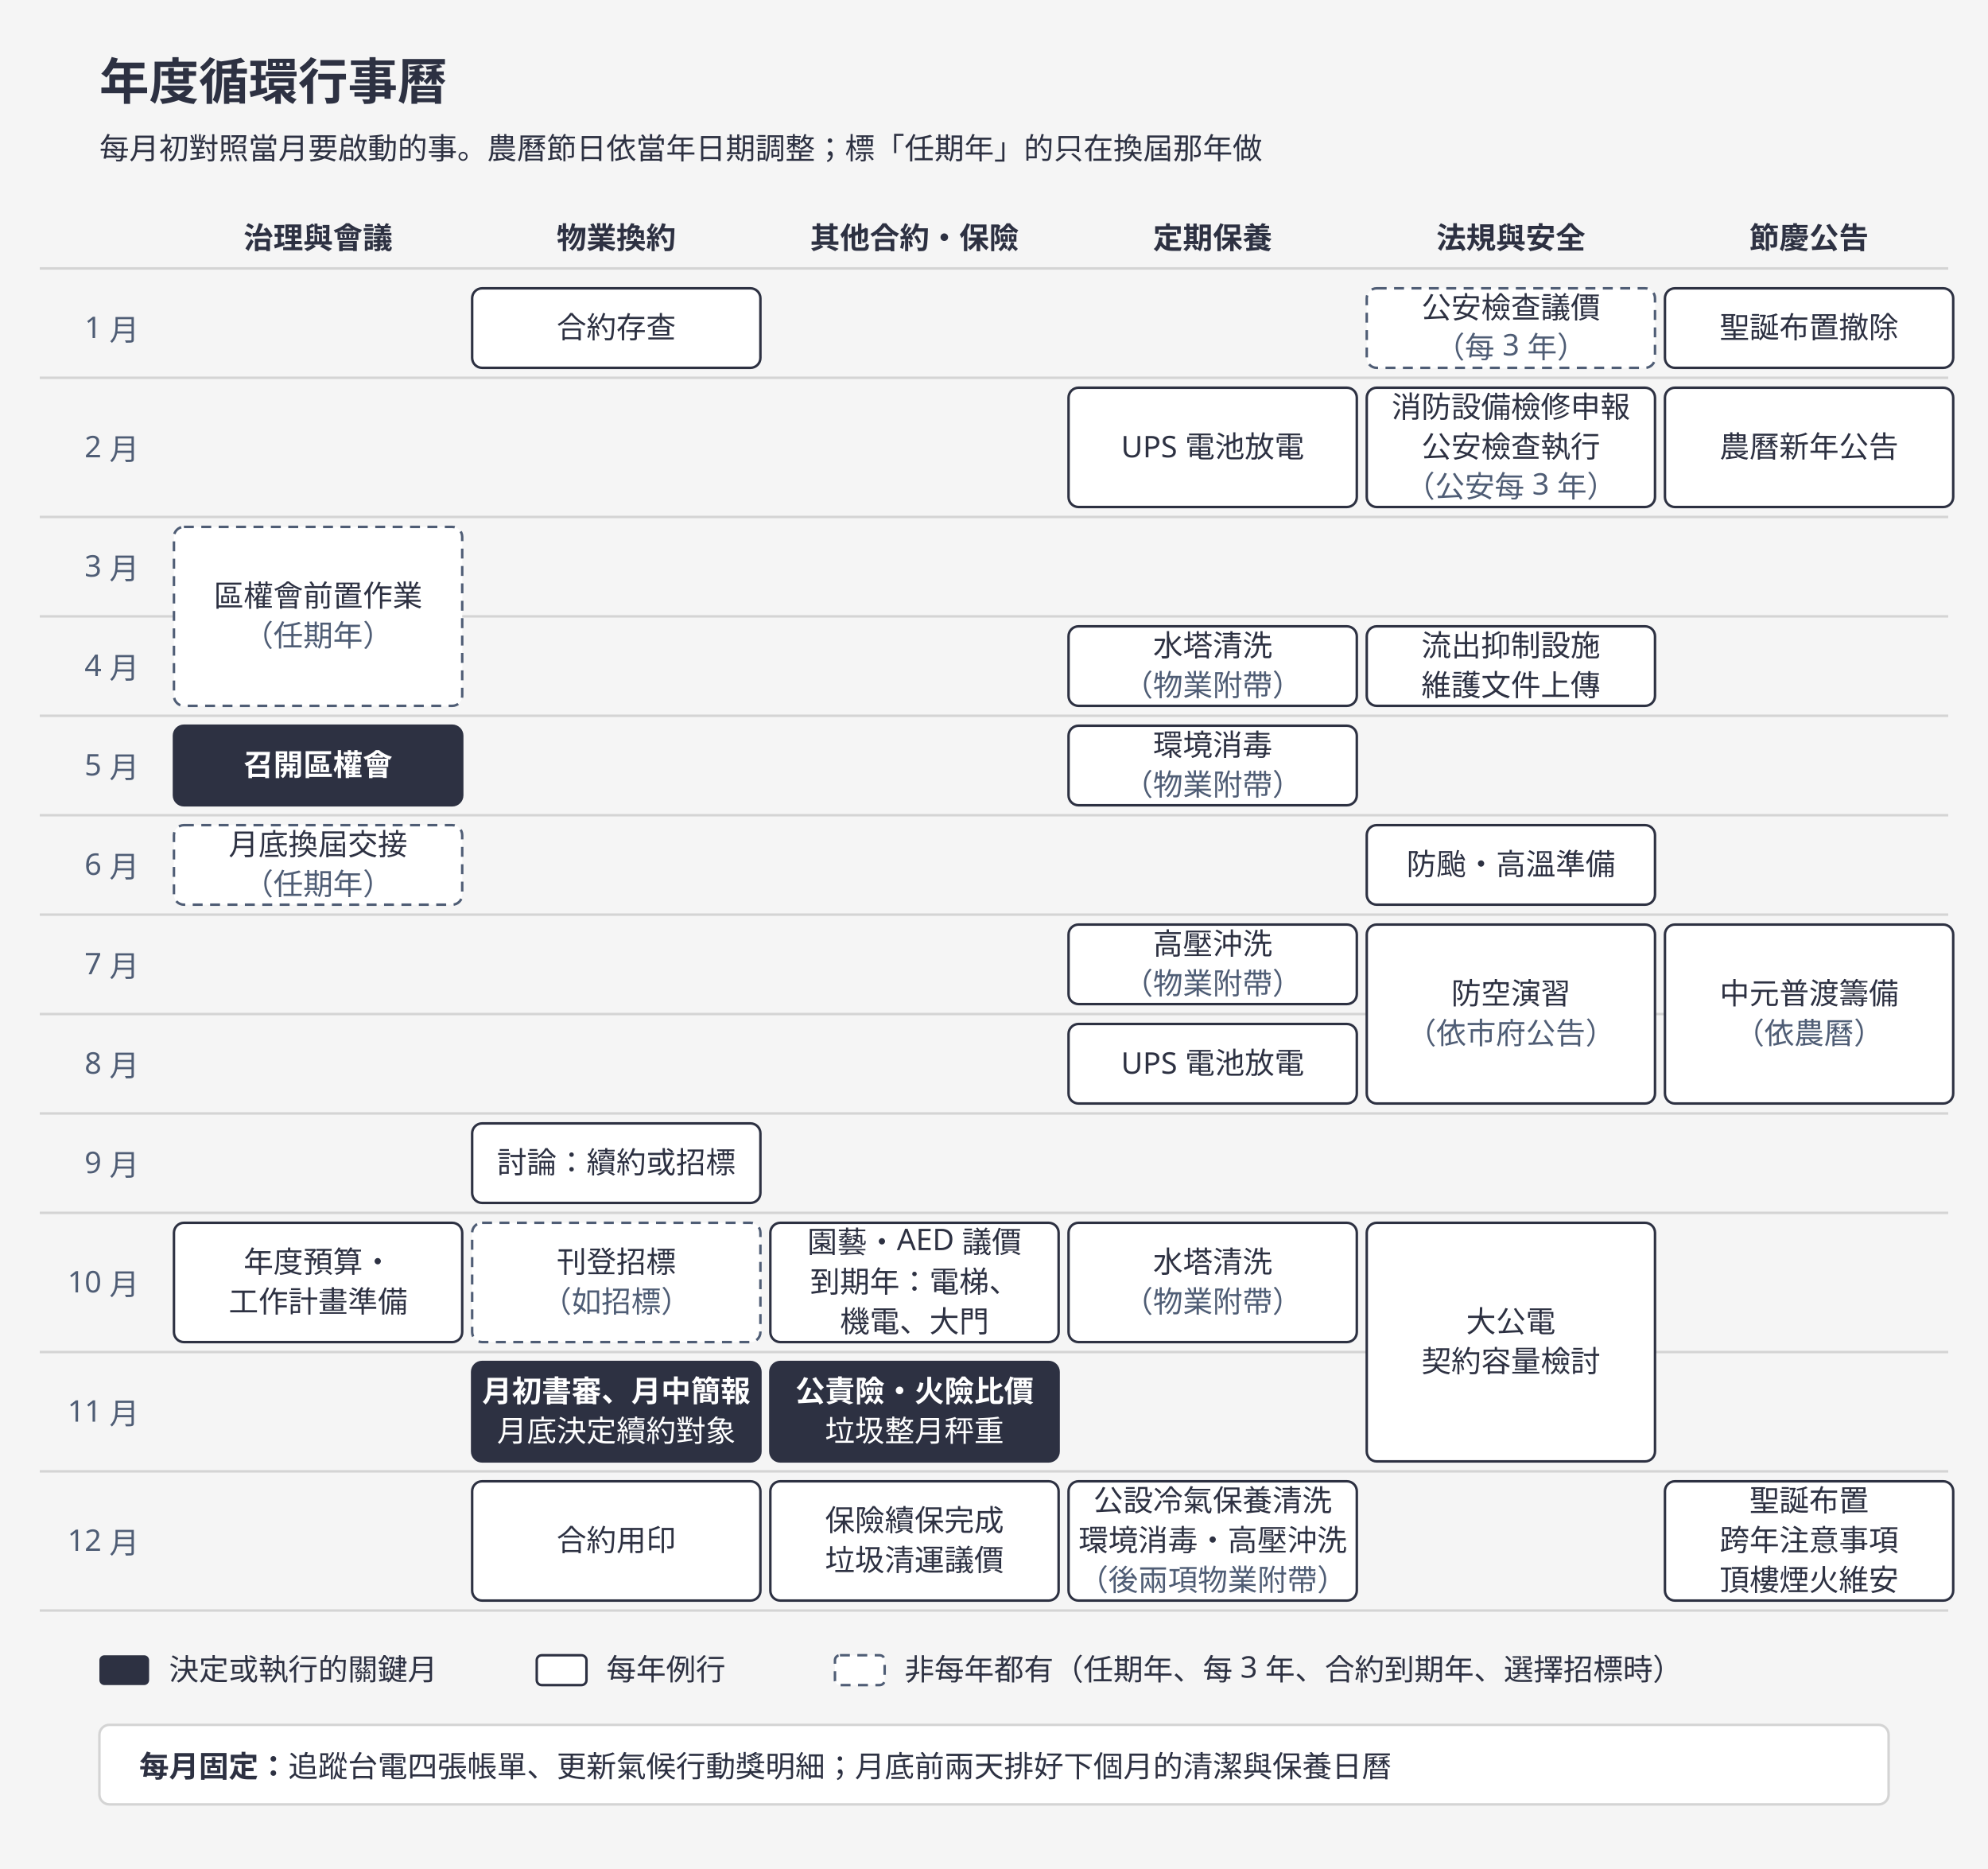
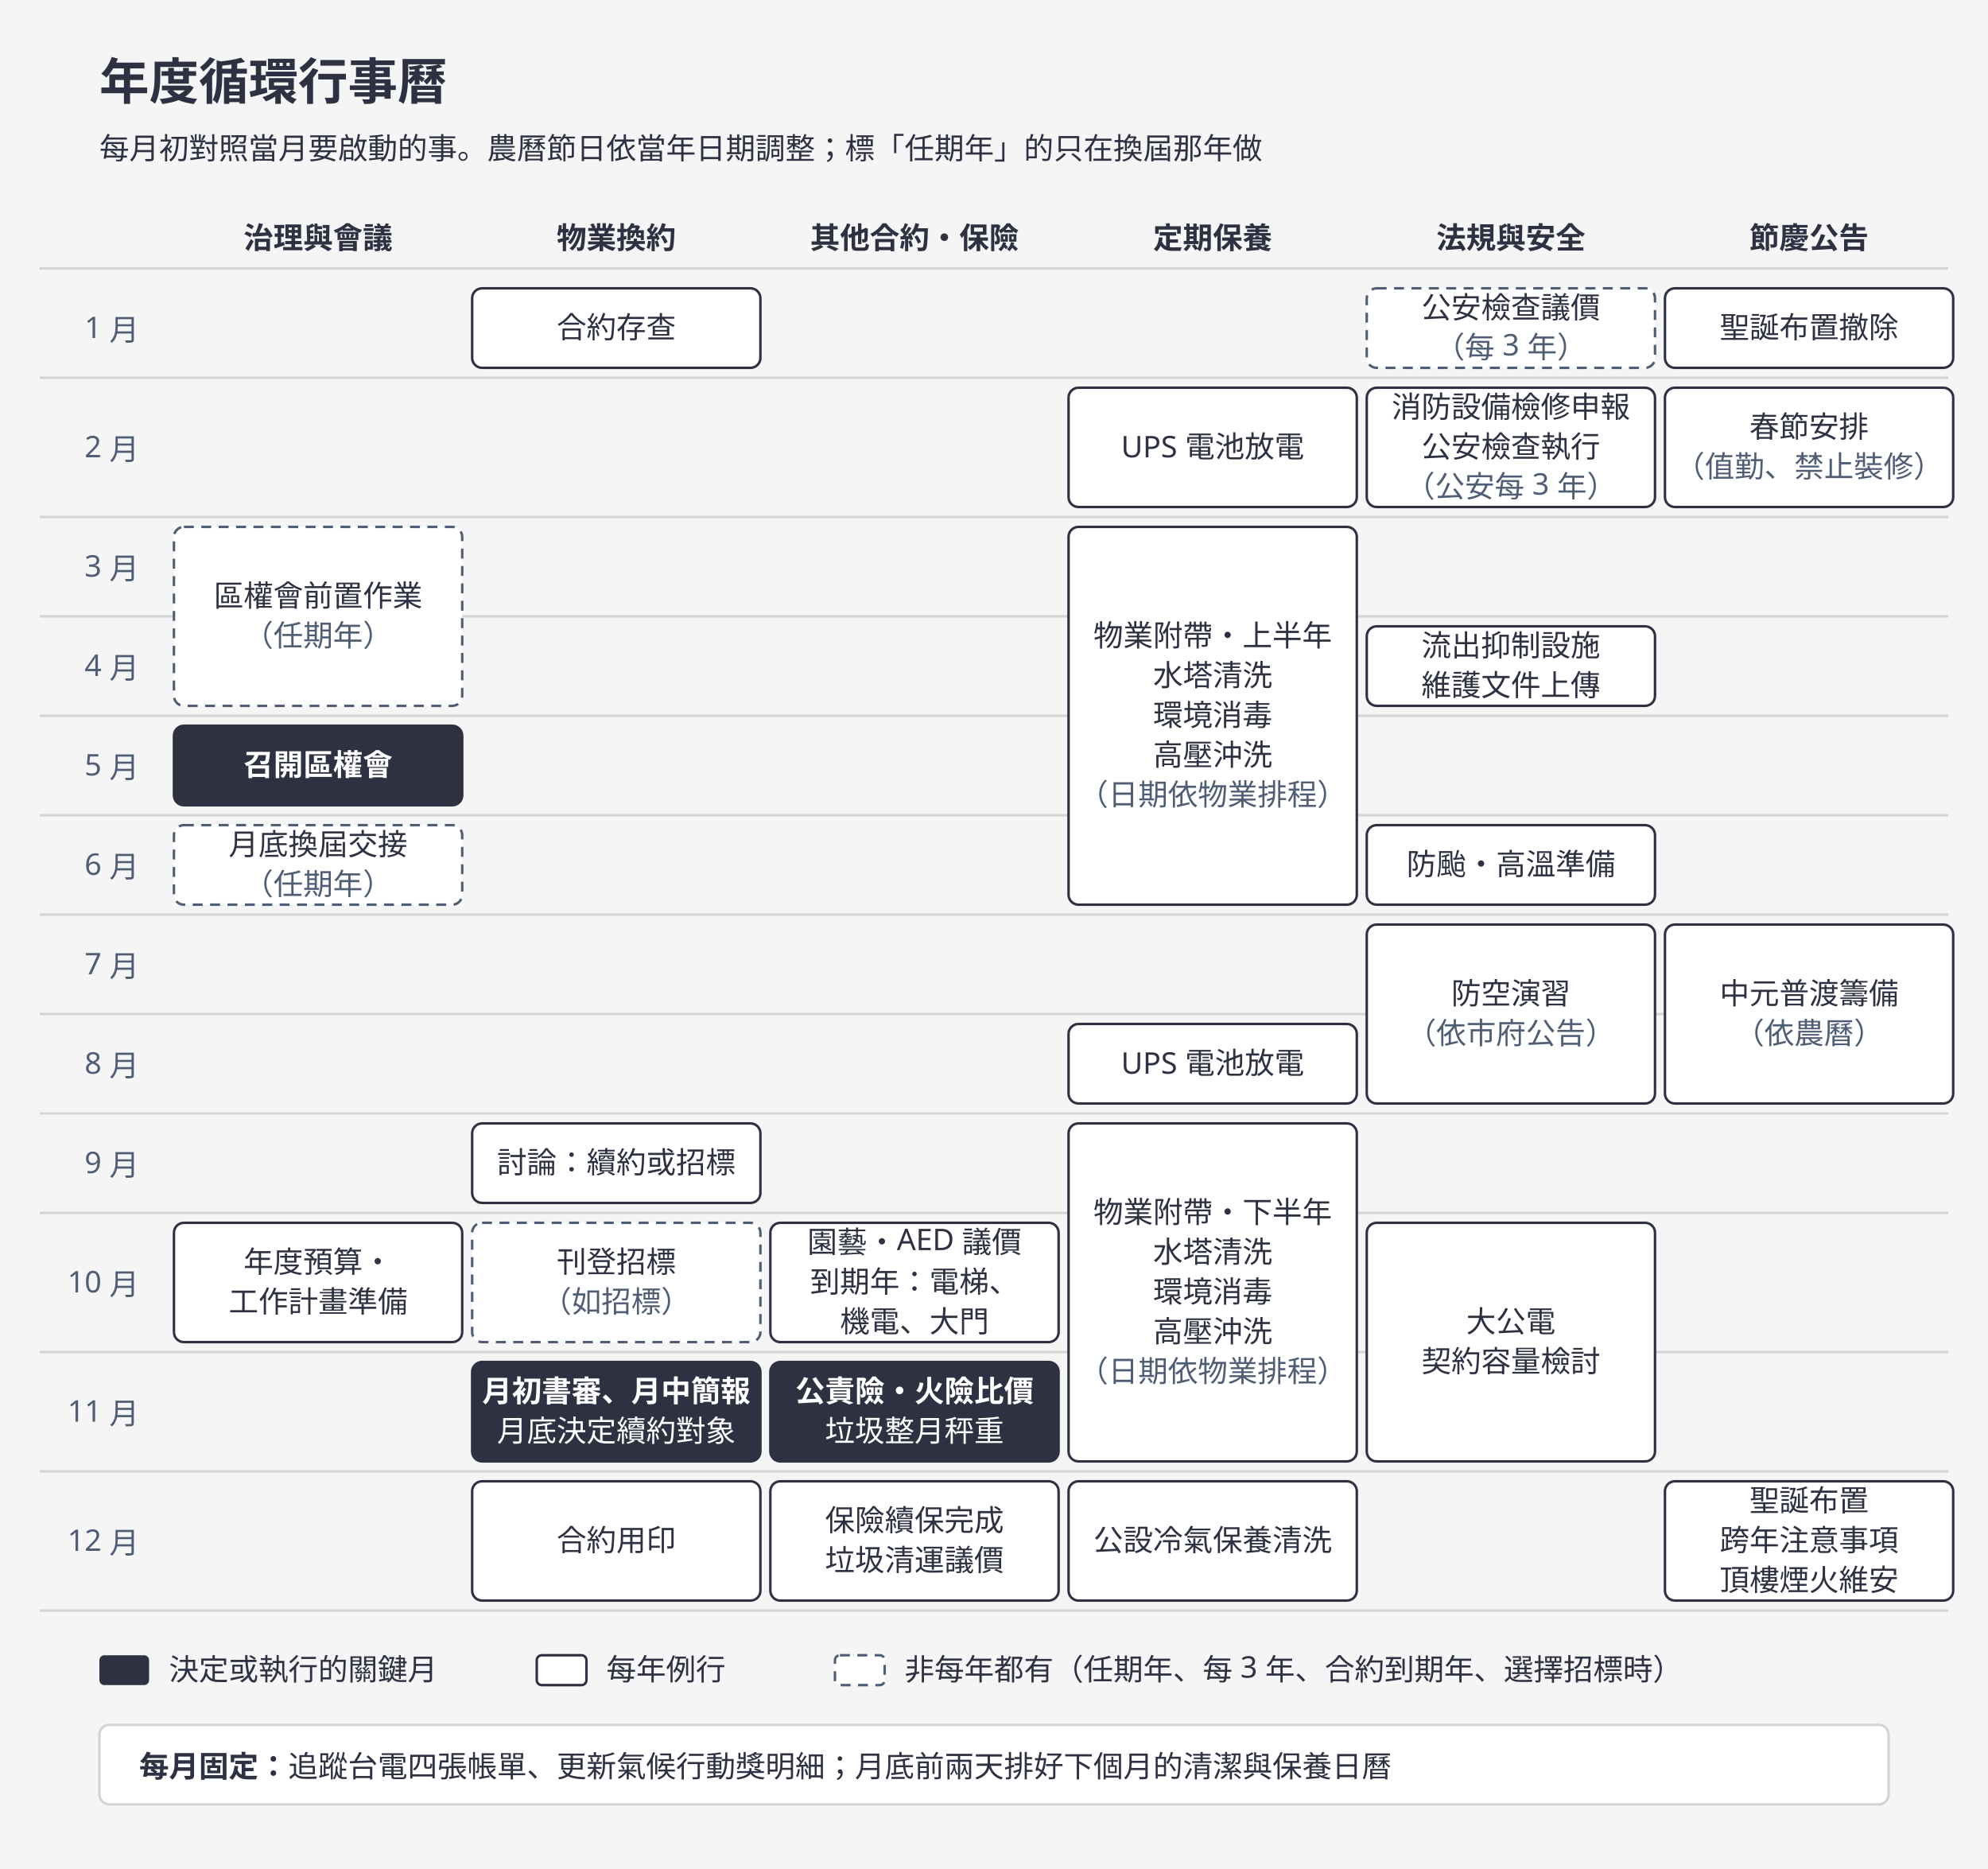
<svg xmlns="http://www.w3.org/2000/svg" viewBox="0 0 800 752" width="800" height="752" role="img" aria-labelledby="cal-title cal-desc" font-family="'Noto Sans TC','Microsoft JhengHei','PingFang TC',sans-serif">
  <rect width="800" height="752" fill="#f5f5f5" />
  <text x="40" y="40" fill="#2d3142" font-size="20" font-weight="700">年度循環行事曆</text>
  <text x="40" y="64" fill="#2d3142" font-size="12">每月初對照當月要啟動的事。農曆節日依當年日期調整；標「任期年」的只在換屆那年做</text>
  <text x="128" y="100" fill="#2d3142" font-size="12" font-weight="700" text-anchor="middle">治理與會議</text>
  <text x="248" y="100" fill="#2d3142" font-size="12" font-weight="700" text-anchor="middle">物業換約</text>
  <text x="368" y="100" fill="#2d3142" font-size="12" font-weight="700" text-anchor="middle">其他合約・保險</text>
  <text x="488" y="100" fill="#2d3142" font-size="12" font-weight="700" text-anchor="middle">定期保養</text>
  <text x="608" y="100" fill="#2d3142" font-size="12" font-weight="700" text-anchor="middle">法規與安全</text>
  <text x="728" y="100" fill="#2d3142" font-size="12" font-weight="700" text-anchor="middle">節慶公告</text>
  <line x1="16" y1="108" x2="784" y2="108" stroke="#d4d4d4" stroke-width="1" />
  <line x1="16" y1="152" x2="784" y2="152" stroke="#d4d4d4" stroke-width="1" />
  <text x="56" y="136.0" fill="#4f5d75" font-size="12" text-anchor="end">1 月</text>
  <line x1="16" y1="208" x2="784" y2="208" stroke="#d4d4d4" stroke-width="1" />
  <text x="56" y="184.0" fill="#4f5d75" font-size="12" text-anchor="end">2 月</text>
  <line x1="16" y1="248" x2="784" y2="248" stroke="#d4d4d4" stroke-width="1" />
  <text x="56" y="232.0" fill="#4f5d75" font-size="12" text-anchor="end">3 月</text>
  <line x1="16" y1="288" x2="784" y2="288" stroke="#d4d4d4" stroke-width="1" />
  <text x="56" y="272.0" fill="#4f5d75" font-size="12" text-anchor="end">4 月</text>
  <line x1="16" y1="328" x2="784" y2="328" stroke="#d4d4d4" stroke-width="1" />
  <text x="56" y="312.0" fill="#4f5d75" font-size="12" text-anchor="end">5 月</text>
  <line x1="16" y1="368" x2="784" y2="368" stroke="#d4d4d4" stroke-width="1" />
  <text x="56" y="352.0" fill="#4f5d75" font-size="12" text-anchor="end">6 月</text>
  <line x1="16" y1="408" x2="784" y2="408" stroke="#d4d4d4" stroke-width="1" />
  <text x="56" y="392.0" fill="#4f5d75" font-size="12" text-anchor="end">7 月</text>
  <line x1="16" y1="448" x2="784" y2="448" stroke="#d4d4d4" stroke-width="1" />
  <text x="56" y="432.0" fill="#4f5d75" font-size="12" text-anchor="end">8 月</text>
  <line x1="16" y1="488" x2="784" y2="488" stroke="#d4d4d4" stroke-width="1" />
  <text x="56" y="472.0" fill="#4f5d75" font-size="12" text-anchor="end">9 月</text>
  <line x1="16" y1="544" x2="784" y2="544" stroke="#d4d4d4" stroke-width="1" />
  <text x="56" y="520.0" fill="#4f5d75" font-size="12" text-anchor="end">10 月</text>
  <line x1="16" y1="592" x2="784" y2="592" stroke="#d4d4d4" stroke-width="1" />
  <text x="56" y="572.0" fill="#4f5d75" font-size="12" text-anchor="end">11 月</text>
  <line x1="16" y1="648" x2="784" y2="648" stroke="#d4d4d4" stroke-width="1" />
  <text x="56" y="624.0" fill="#4f5d75" font-size="12" text-anchor="end">12 月</text>
  <rect x="70" y="212" width="116" height="72" rx="4" fill="#ffffff" stroke="#4f5d75" stroke-width="1" stroke-dasharray="4,3" />
  <text x="128" y="244.0" fill="#2d3142" font-size="12" text-anchor="middle">區權會前置作業</text>
  <text x="128" y="260.0" fill="#4f5d75" font-size="12" text-anchor="middle">（任期年）</text>
  <rect x="70" y="292" width="116" height="32" rx="4" fill="#2d3142" stroke="#2d3142" stroke-width="1" />
  <text x="128" y="312.0" fill="#ffffff" font-size="12" font-weight="700" text-anchor="middle">召開區權會</text>
  <rect x="70" y="332" width="116" height="32" rx="4" fill="#ffffff" stroke="#4f5d75" stroke-width="1" stroke-dasharray="4,3" />
  <text x="128" y="344.0" fill="#2d3142" font-size="12" text-anchor="middle">月底換屆交接</text>
  <text x="128" y="360.0" fill="#4f5d75" font-size="12" text-anchor="middle">（任期年）</text>
  <rect x="70" y="492" width="116" height="48" rx="4" fill="#ffffff" stroke="#2d3142" stroke-width="1" />
  <text x="128" y="512.0" fill="#2d3142" font-size="12" text-anchor="middle">年度預算・</text>
  <text x="128" y="528.0" fill="#2d3142" font-size="12" text-anchor="middle">工作計畫準備</text>
  <rect x="190" y="116" width="116" height="32" rx="4" fill="#ffffff" stroke="#2d3142" stroke-width="1" />
  <text x="248" y="136.0" fill="#2d3142" font-size="12" text-anchor="middle">合約存查</text>
  <rect x="190" y="452" width="116" height="32" rx="4" fill="#ffffff" stroke="#2d3142" stroke-width="1" />
  <text x="248" y="472.0" fill="#2d3142" font-size="12" text-anchor="middle">討論：續約或招標</text>
  <rect x="190" y="492" width="116" height="48" rx="4" fill="#ffffff" stroke="#4f5d75" stroke-width="1" stroke-dasharray="4,3" />
  <text x="248" y="512.0" fill="#2d3142" font-size="12" text-anchor="middle">刊登招標</text>
  <text x="248" y="528.0" fill="#4f5d75" font-size="12" text-anchor="middle">（如招標）</text>
  <rect x="190" y="548" width="116" height="40" rx="4" fill="#2d3142" stroke="#2d3142" stroke-width="1" />
  <text x="248" y="564.0" fill="#ffffff" font-size="12" font-weight="700" text-anchor="middle">月初書審、月中簡報</text>
  <text x="248" y="580.0" fill="#ffffff" font-size="12" text-anchor="middle">月底決定續約對象</text>
  <rect x="190" y="596" width="116" height="48" rx="4" fill="#ffffff" stroke="#2d3142" stroke-width="1" />
  <text x="248" y="624.0" fill="#2d3142" font-size="12" text-anchor="middle">合約用印</text>
  <rect x="310" y="492" width="116" height="48" rx="4" fill="#ffffff" stroke="#2d3142" stroke-width="1" />
  <text x="368" y="504.0" fill="#2d3142" font-size="12" text-anchor="middle">園藝・AED 議價</text>
  <text x="368" y="520.0" fill="#2d3142" font-size="12" text-anchor="middle">到期年：電梯、</text>
  <text x="368" y="536.0" fill="#2d3142" font-size="12" text-anchor="middle">機電、大門</text>
  <rect x="310" y="548" width="116" height="40" rx="4" fill="#2d3142" stroke="#2d3142" stroke-width="1" />
  <text x="368" y="564.0" fill="#ffffff" font-size="12" font-weight="700" text-anchor="middle">公責險・火險比價</text>
  <text x="368" y="580.0" fill="#ffffff" font-size="12" text-anchor="middle">垃圾整月秤重</text>
  <rect x="310" y="596" width="116" height="48" rx="4" fill="#ffffff" stroke="#2d3142" stroke-width="1" />
  <text x="368" y="616.0" fill="#2d3142" font-size="12" text-anchor="middle">保險續保完成</text>
  <text x="368" y="632.0" fill="#2d3142" font-size="12" text-anchor="middle">垃圾清運議價</text>
  <rect x="430" y="156" width="116" height="48" rx="4" fill="#ffffff" stroke="#2d3142" stroke-width="1" />
  <text x="488" y="184.0" fill="#2d3142" font-size="12" text-anchor="middle">UPS 電池放電</text>
-   <rect x="430" y="252" width="116" height="32" rx="4" fill="#ffffff" stroke="#2d3142" stroke-width="1" />
-   <text x="488" y="264.0" fill="#2d3142" font-size="12" text-anchor="middle">水塔清洗</text>
-   <text x="488" y="280.0" fill="#4f5d75" font-size="12" text-anchor="middle">（物業附帶）</text>
-   <rect x="430" y="292" width="116" height="32" rx="4" fill="#ffffff" stroke="#2d3142" stroke-width="1" />
-   <text x="488" y="304.0" fill="#2d3142" font-size="12" text-anchor="middle">環境消毒</text>
-   <text x="488" y="320.0" fill="#4f5d75" font-size="12" text-anchor="middle">（物業附帶）</text>
-   <rect x="430" y="372" width="116" height="32" rx="4" fill="#ffffff" stroke="#2d3142" stroke-width="1" />
-   <text x="488" y="384.0" fill="#2d3142" font-size="12" text-anchor="middle">高壓沖洗</text>
-   <text x="488" y="400.0" fill="#4f5d75" font-size="12" text-anchor="middle">（物業附帶）</text>
+   <rect x="430" y="212" width="116" height="152" rx="4" fill="#ffffff" stroke="#2d3142" stroke-width="1" />
+   <text x="488" y="260.0" fill="#2d3142" font-size="12" text-anchor="middle">物業附帶・上半年</text>
+   <text x="488" y="276.0" fill="#2d3142" font-size="12" text-anchor="middle">水塔清洗</text>
+   <text x="488" y="292.0" fill="#2d3142" font-size="12" text-anchor="middle">環境消毒</text>
+   <text x="488" y="308.0" fill="#2d3142" font-size="12" text-anchor="middle">高壓沖洗</text>
+   <text x="488" y="324.0" fill="#4f5d75" font-size="12" text-anchor="middle">（日期依物業排程）</text>
  <rect x="430" y="412" width="116" height="32" rx="4" fill="#ffffff" stroke="#2d3142" stroke-width="1" />
  <text x="488" y="432.0" fill="#2d3142" font-size="12" text-anchor="middle">UPS 電池放電</text>
-   <rect x="430" y="492" width="116" height="48" rx="4" fill="#ffffff" stroke="#2d3142" stroke-width="1" />
-   <text x="488" y="512.0" fill="#2d3142" font-size="12" text-anchor="middle">水塔清洗</text>
-   <text x="488" y="528.0" fill="#4f5d75" font-size="12" text-anchor="middle">（物業附帶）</text>
+   <rect x="430" y="452" width="116" height="136" rx="4" fill="#ffffff" stroke="#2d3142" stroke-width="1" />
+   <text x="488" y="492.0" fill="#2d3142" font-size="12" text-anchor="middle">物業附帶・下半年</text>
+   <text x="488" y="508.0" fill="#2d3142" font-size="12" text-anchor="middle">水塔清洗</text>
+   <text x="488" y="524.0" fill="#2d3142" font-size="12" text-anchor="middle">環境消毒</text>
+   <text x="488" y="540.0" fill="#2d3142" font-size="12" text-anchor="middle">高壓沖洗</text>
+   <text x="488" y="556.0" fill="#4f5d75" font-size="12" text-anchor="middle">（日期依物業排程）</text>
  <rect x="430" y="596" width="116" height="48" rx="4" fill="#ffffff" stroke="#2d3142" stroke-width="1" />
-   <text x="488" y="608.0" fill="#2d3142" font-size="12" text-anchor="middle">公設冷氣保養清洗</text>
-   <text x="488" y="624.0" fill="#2d3142" font-size="12" text-anchor="middle">環境消毒・高壓沖洗</text>
-   <text x="488" y="640.0" fill="#4f5d75" font-size="12" text-anchor="middle">（後兩項物業附帶）</text>
+   <text x="488" y="624.0" fill="#2d3142" font-size="12" text-anchor="middle">公設冷氣保養清洗</text>
  <rect x="550" y="116" width="116" height="32" rx="4" fill="#ffffff" stroke="#4f5d75" stroke-width="1" stroke-dasharray="4,3" />
  <text x="608" y="128.0" fill="#2d3142" font-size="12" text-anchor="middle">公安檢查議價</text>
  <text x="608" y="144.0" fill="#4f5d75" font-size="12" text-anchor="middle">（每 3 年）</text>
  <rect x="550" y="156" width="116" height="48" rx="4" fill="#ffffff" stroke="#2d3142" stroke-width="1" />
  <text x="608" y="168.0" fill="#2d3142" font-size="12" text-anchor="middle">消防設備檢修申報</text>
  <text x="608" y="184.0" fill="#2d3142" font-size="12" text-anchor="middle">公安檢查執行</text>
  <text x="608" y="200.0" fill="#4f5d75" font-size="12" text-anchor="middle">（公安每 3 年）</text>
  <rect x="550" y="252" width="116" height="32" rx="4" fill="#ffffff" stroke="#2d3142" stroke-width="1" />
  <text x="608" y="264.0" fill="#2d3142" font-size="12" text-anchor="middle">流出抑制設施</text>
  <text x="608" y="280.0" fill="#2d3142" font-size="12" text-anchor="middle">維護文件上傳</text>
  <rect x="550" y="332" width="116" height="32" rx="4" fill="#ffffff" stroke="#2d3142" stroke-width="1" />
  <text x="608" y="352.0" fill="#2d3142" font-size="12" text-anchor="middle">防颱・高溫準備</text>
  <rect x="550" y="372" width="116" height="72" rx="4" fill="#ffffff" stroke="#2d3142" stroke-width="1" />
  <text x="608" y="404.0" fill="#2d3142" font-size="12" text-anchor="middle">防空演習</text>
  <text x="608" y="420.0" fill="#4f5d75" font-size="12" text-anchor="middle">（依市府公告）</text>
  <rect x="550" y="492" width="116" height="96" rx="4" fill="#ffffff" stroke="#2d3142" stroke-width="1" />
  <text x="608" y="536.0" fill="#2d3142" font-size="12" text-anchor="middle">大公電</text>
  <text x="608" y="552.0" fill="#2d3142" font-size="12" text-anchor="middle">契約容量檢討</text>
  <rect x="670" y="116" width="116" height="32" rx="4" fill="#ffffff" stroke="#2d3142" stroke-width="1" />
  <text x="728" y="136.0" fill="#2d3142" font-size="12" text-anchor="middle">聖誕布置撤除</text>
  <rect x="670" y="156" width="116" height="48" rx="4" fill="#ffffff" stroke="#2d3142" stroke-width="1" />
-   <text x="728" y="184.0" fill="#2d3142" font-size="12" text-anchor="middle">農曆新年公告</text>
+   <text x="728" y="176.0" fill="#2d3142" font-size="12" text-anchor="middle">春節安排</text>
+   <text x="728" y="192.0" fill="#4f5d75" font-size="12" text-anchor="middle">（值勤、禁止裝修）</text>
  <rect x="670" y="372" width="116" height="72" rx="4" fill="#ffffff" stroke="#2d3142" stroke-width="1" />
  <text x="728" y="404.0" fill="#2d3142" font-size="12" text-anchor="middle">中元普渡籌備</text>
  <text x="728" y="420.0" fill="#4f5d75" font-size="12" text-anchor="middle">（依農曆）</text>
  <rect x="670" y="596" width="116" height="48" rx="4" fill="#ffffff" stroke="#2d3142" stroke-width="1" />
  <text x="728" y="608.0" fill="#2d3142" font-size="12" text-anchor="middle">聖誕布置</text>
  <text x="728" y="624.0" fill="#2d3142" font-size="12" text-anchor="middle">跨年注意事項</text>
  <text x="728" y="640.0" fill="#2d3142" font-size="12" text-anchor="middle">頂樓煙火維安</text>
  <rect x="40" y="666" width="20" height="12" rx="2" fill="#2d3142" />
  <text x="68" y="676" fill="#2d3142" font-size="12">決定或執行的關鍵月</text>
  <rect x="216" y="666" width="20" height="12" rx="2" fill="#ffffff" stroke="#2d3142" />
  <text x="244" y="676" fill="#2d3142" font-size="12">每年例行</text>
  <rect x="336" y="666" width="20" height="12" rx="2" fill="#ffffff" stroke="#4f5d75" stroke-dasharray="4,3" />
  <text x="364" y="676" fill="#2d3142" font-size="12">非每年都有（任期年、每 3 年、合約到期年、選擇招標時）</text>
  <rect x="40" y="694" width="720" height="32" rx="4" fill="#ffffff" stroke="#d4d4d4" />
  <text x="56" y="715" fill="#2d3142" font-size="12">
    <tspan font-weight="700">每月固定：</tspan>追蹤台電四張帳單、更新氣候行動獎明細；月底前兩天排好下個月的清潔與保養日曆</text>
</svg>
